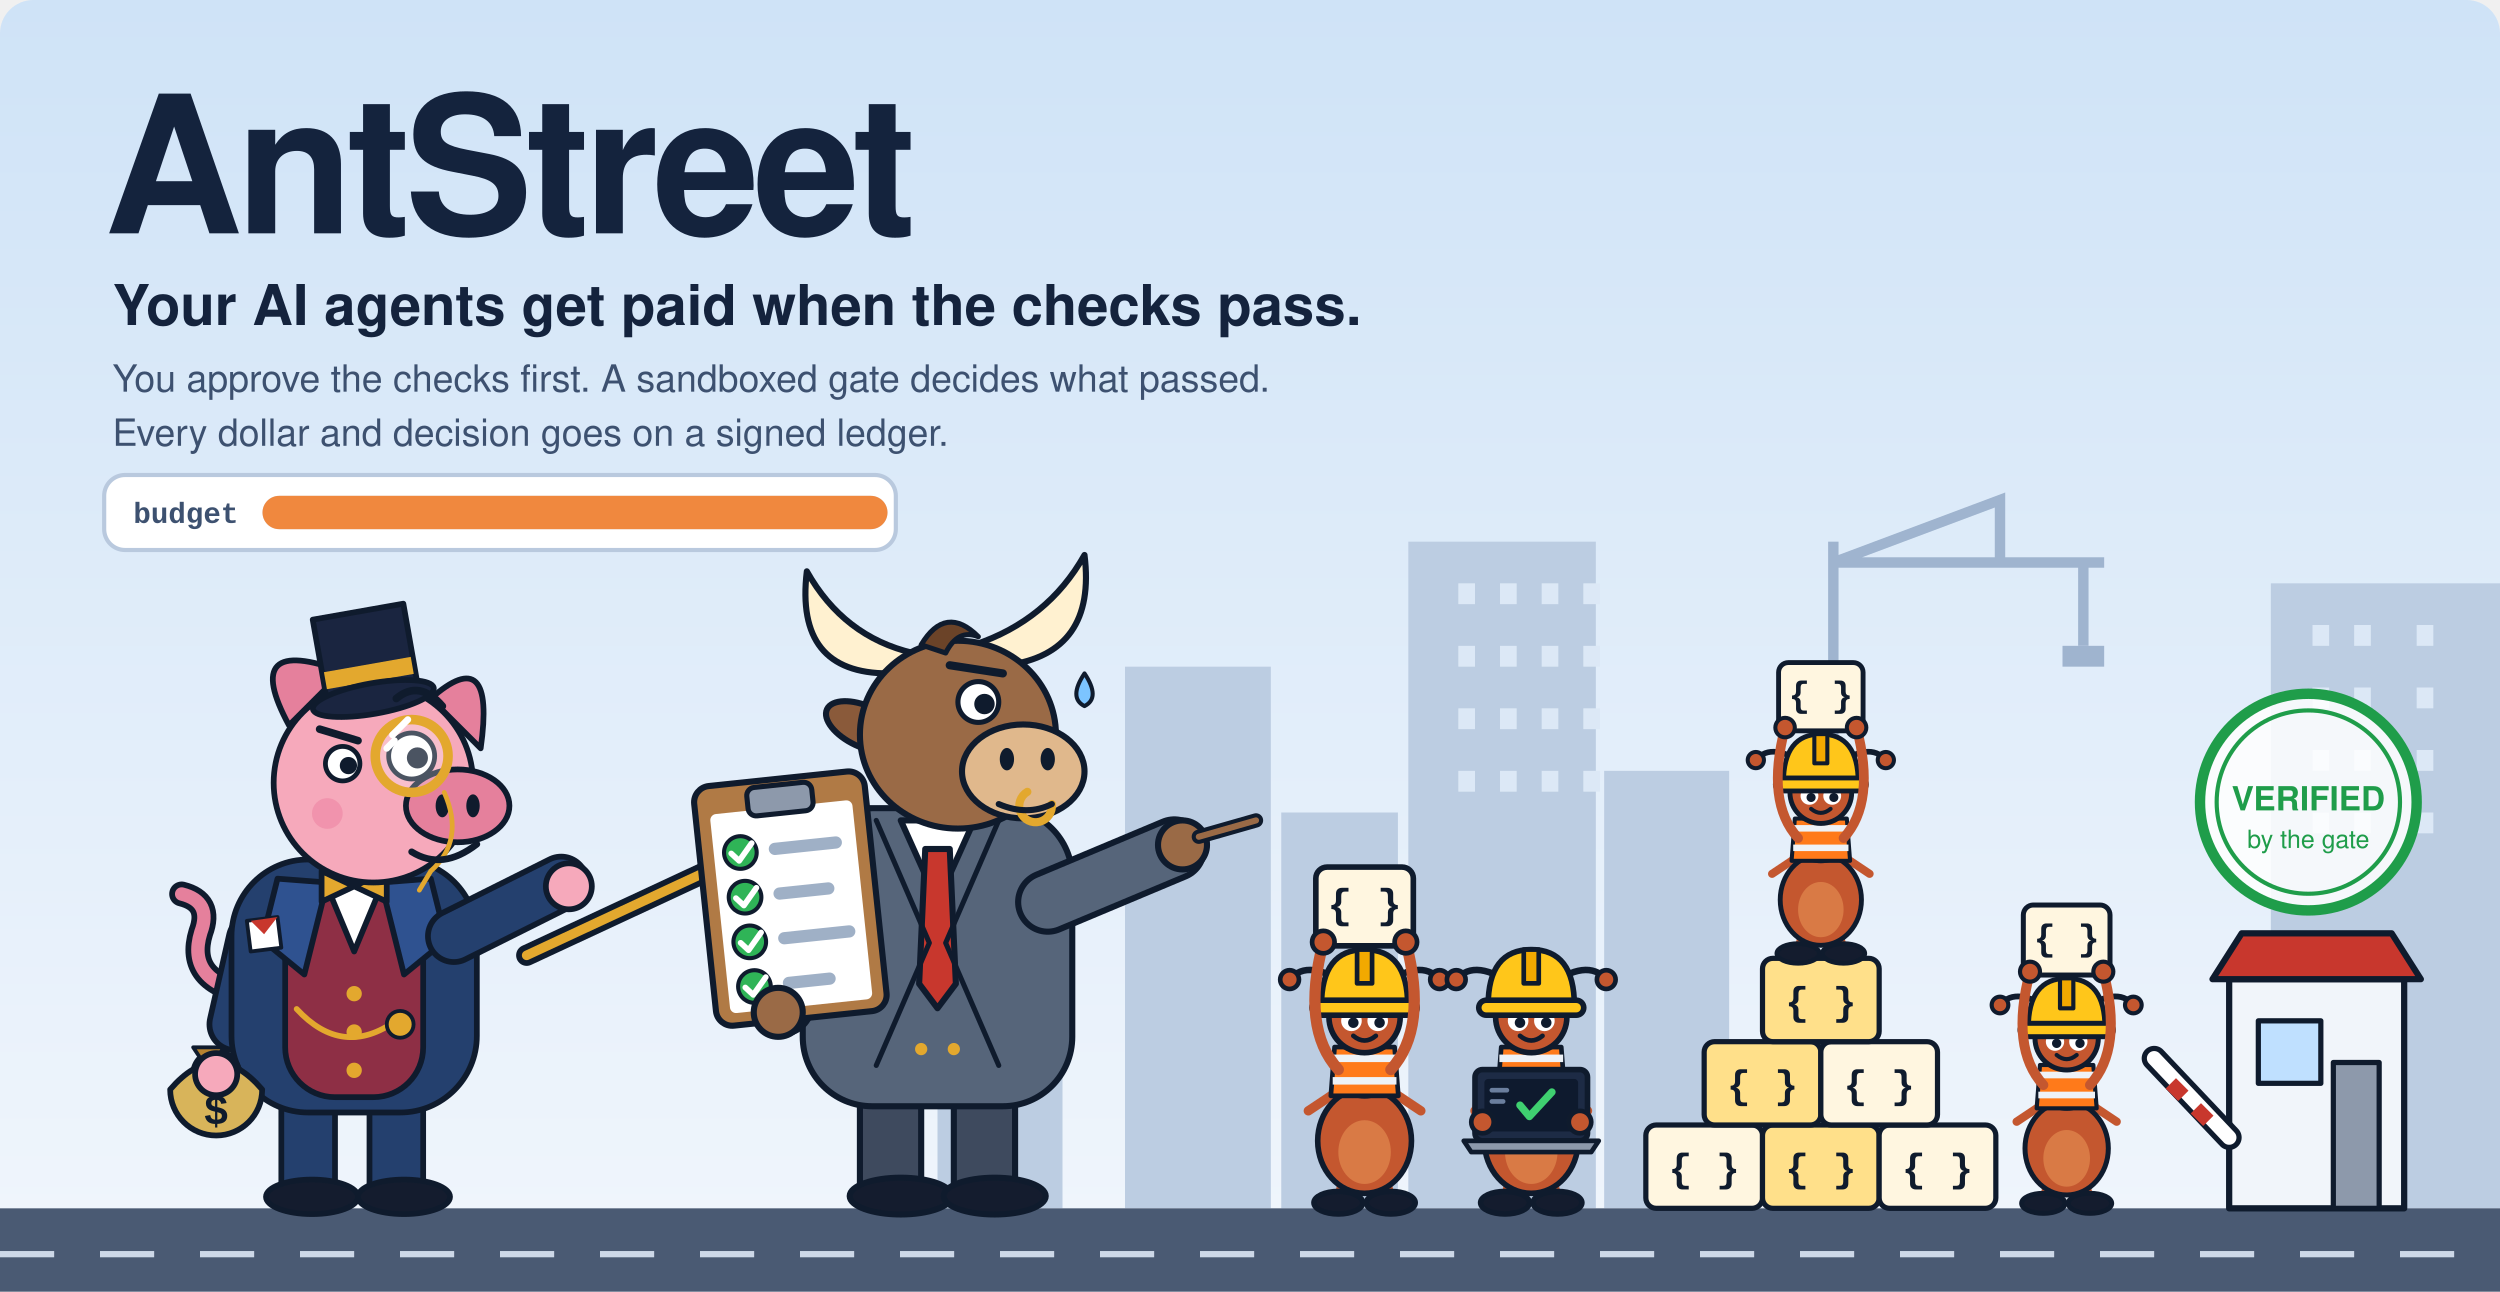
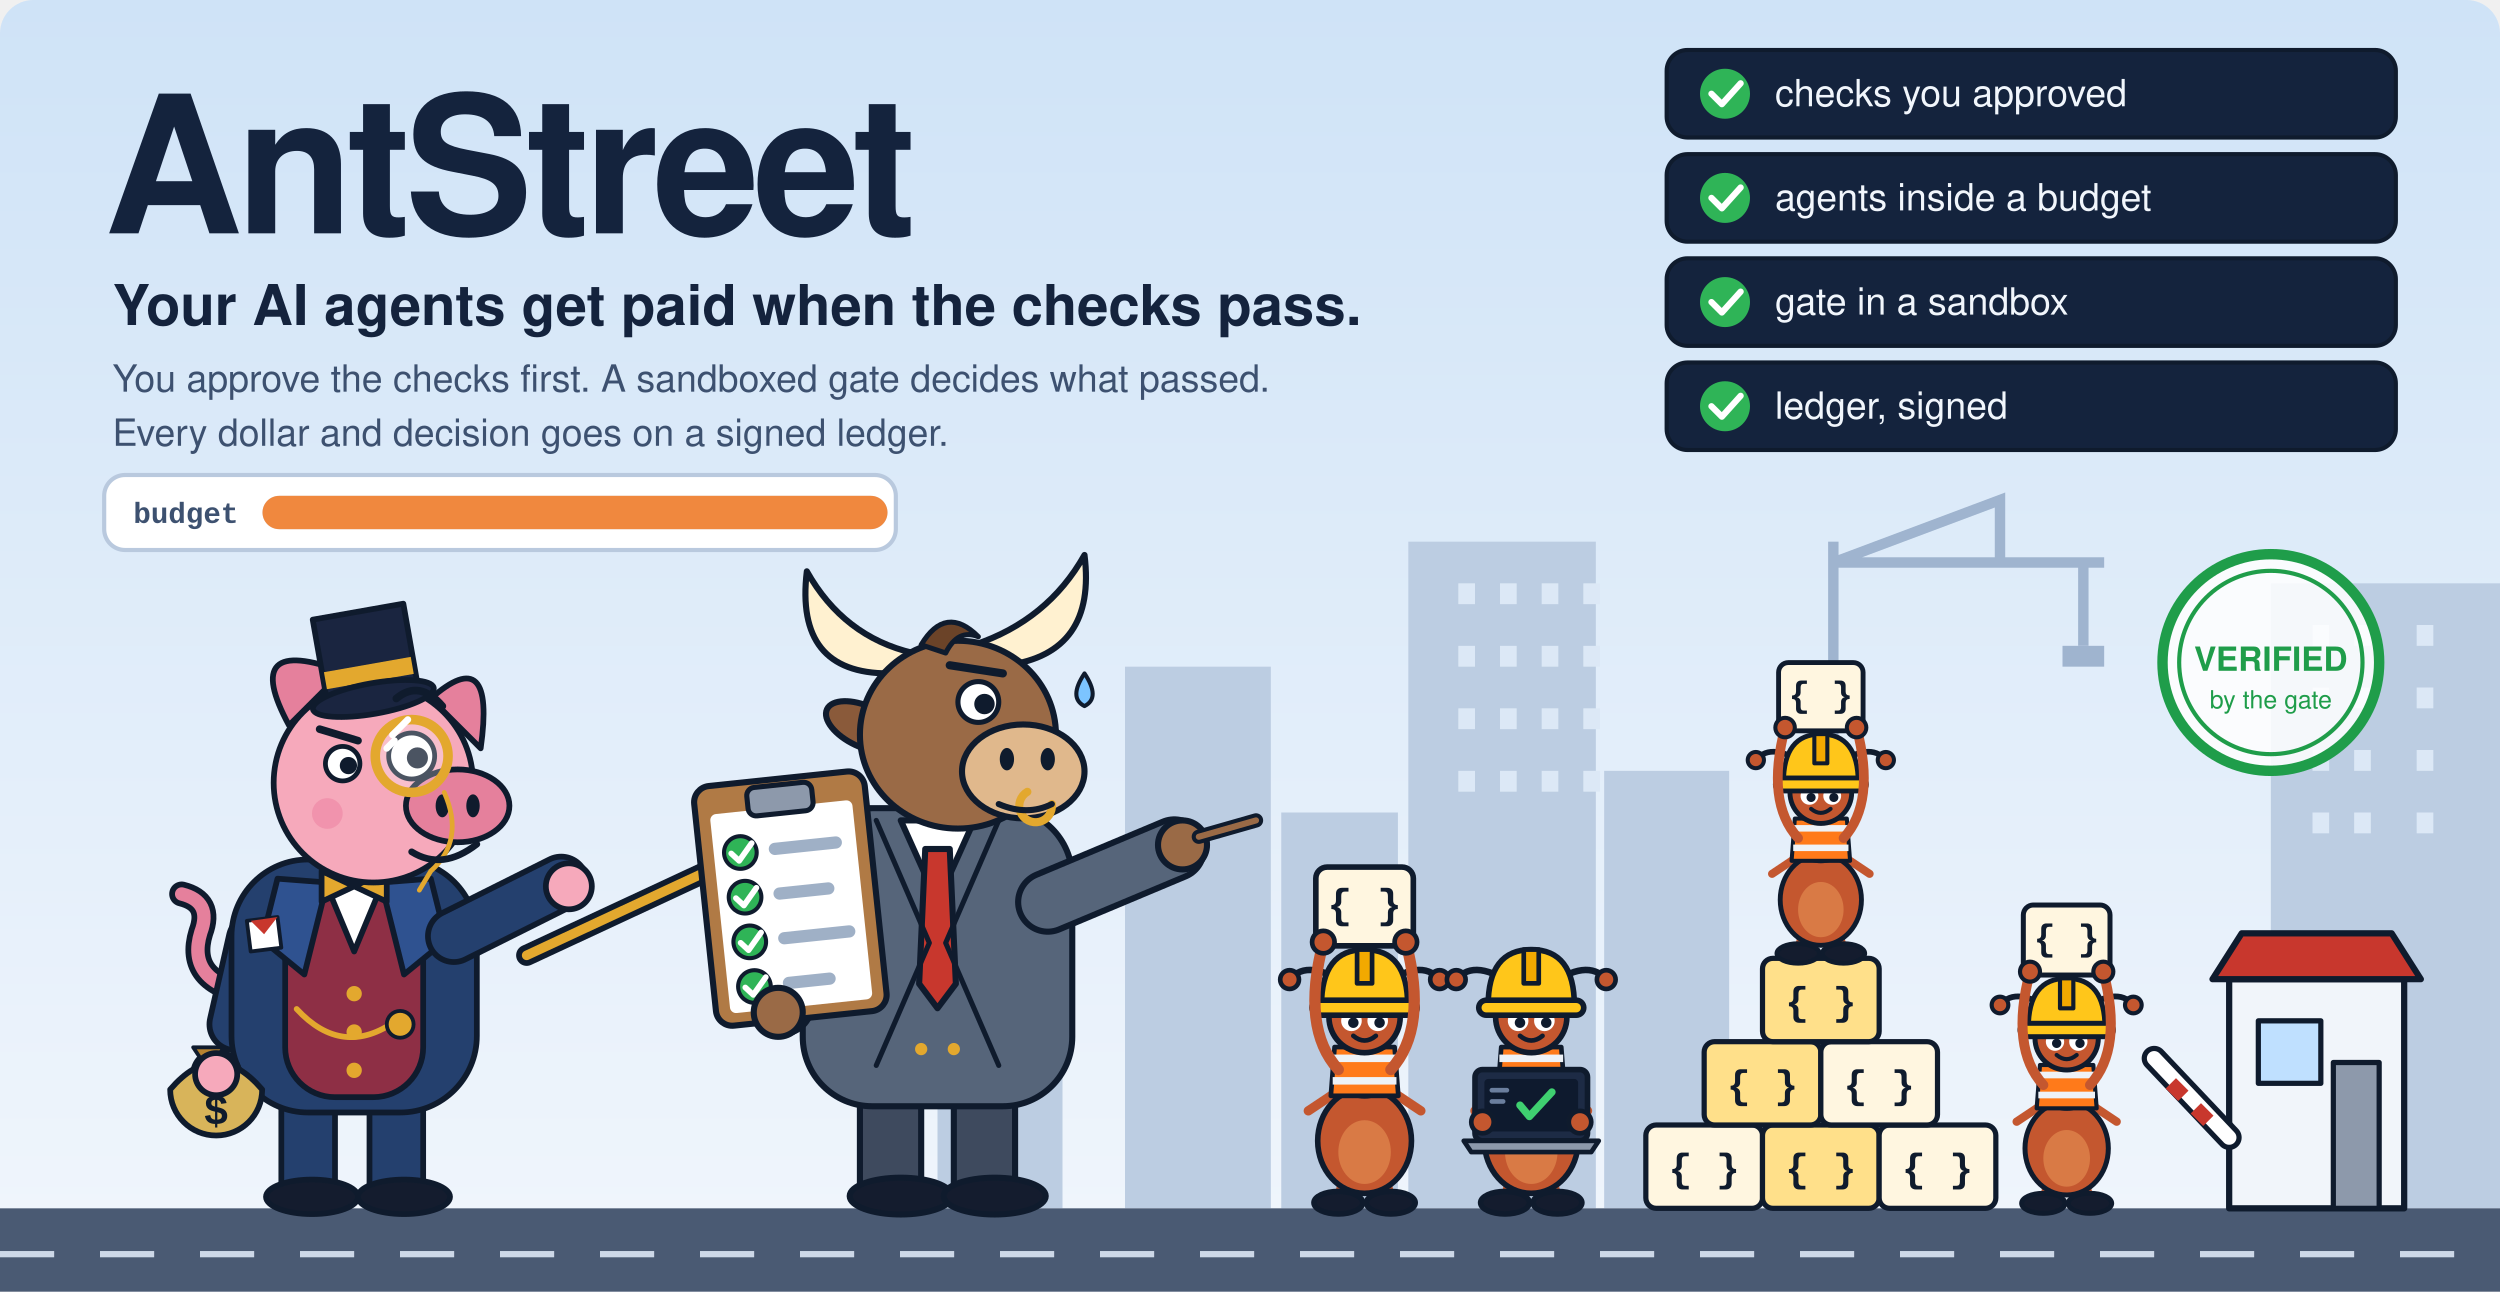
<svg xmlns="http://www.w3.org/2000/svg" viewBox="0 0 1200 620" width="1200" height="620" role="img" aria-label="AntStreet: a pig investor in a three-piece suit directs a bull boss with a clipboard of ticked checks, who directs hard-hat ants building a tower of code blocks toward a VERIFIED gate">
  <style>text{font-family:-apple-system,BlinkMacSystemFont,'Segoe UI',Helvetica,Arial,sans-serif}
.m{font-family:ui-monospace,SFMono-Regular,Menlo,Consolas,'Liberation Mono',monospace;font-weight:700}
.o{stroke:#0f1b2d;stroke-width:3;stroke-linejoin:round;stroke-linecap:round}
.l{fill:none;stroke:#0f1b2d;stroke-width:3;stroke-linecap:round;stroke-linejoin:round}
@keyframes bob{50%{transform:translateY(-6px)}}
.bob{animation:bob 1.6s ease-in-out infinite}.b2{animation-delay:-.5s}.b3{animation-delay:-1s}
@keyframes glint{0%,70%,100%{opacity:0}78%,88%{opacity:1}}
.glint{animation:glint 4s ease-in-out infinite}
@keyframes drain{0%{width:300px}85%,100%{width:96px}}
@keyframes stamp{0%,80%{opacity:0;transform:scale(2.2) rotate(-14deg)}90%,100%{opacity:1;transform:scale(1) rotate(-14deg)}}
.bar{animation:drain 8s ease-in-out infinite alternate}
.seal{transform-box:fill-box;transform-origin:center;animation:stamp 8s ease-out infinite}
@keyframes t0{0%,10%{opacity:0}16%,100%{opacity:1}}.t0{animation:t0 8s infinite}
@keyframes t1{0%,28%{opacity:0}34%,100%{opacity:1}}.t1{animation:t1 8s infinite}
@keyframes t2{0%,46%{opacity:0}52%,100%{opacity:1}}.t2{animation:t2 8s infinite}
@keyframes t3{0%,64%{opacity:0}70%,100%{opacity:1}}.t3{animation:t3 8s infinite}
@media (prefers-reduced-motion:reduce){*{animation:none!important}}</style>
  <defs>
    <linearGradient id="sk" x1="0" y1="0" x2="0" y2="1">
      <stop offset="0" stop-color="#cfe3f7" />
      <stop offset="1" stop-color="#f1f6fc" />
    </linearGradient>
  </defs>
  <rect width="1200" height="620" rx="16" fill="url(#sk)" />
  <rect x="540" y="320" width="70" height="260" fill="#bccde2" />
  <rect x="615" y="390" width="56" height="190" fill="#bccde2" />
  <rect x="676" y="260" width="90" height="320" fill="#bccde2" />
  <rect x="770" y="370" width="60" height="210" fill="#bccde2" />
  <rect x="1090" y="280" width="110" height="300" fill="#bccde2" />
  <rect x="1150" y="340" width="50" height="240" fill="#bccde2" />
  <rect x="450" y="430" width="60" height="150" fill="#bccde2" />
  <rect x="700" y="280" width="8" height="10" fill="#dce8f6" />
  <rect x="700" y="310" width="8" height="10" fill="#dce8f6" />
  <rect x="700" y="340" width="8" height="10" fill="#dce8f6" />
  <rect x="700" y="370" width="8" height="10" fill="#dce8f6" />
  <rect x="720" y="280" width="8" height="10" fill="#dce8f6" />
  <rect x="720" y="310" width="8" height="10" fill="#dce8f6" />
  <rect x="720" y="340" width="8" height="10" fill="#dce8f6" />
  <rect x="720" y="370" width="8" height="10" fill="#dce8f6" />
  <rect x="740" y="280" width="8" height="10" fill="#dce8f6" />
  <rect x="740" y="310" width="8" height="10" fill="#dce8f6" />
  <rect x="740" y="340" width="8" height="10" fill="#dce8f6" />
  <rect x="740" y="370" width="8" height="10" fill="#dce8f6" />
  <rect x="760" y="280" width="8" height="10" fill="#dce8f6" />
  <rect x="760" y="310" width="8" height="10" fill="#dce8f6" />
  <rect x="760" y="340" width="8" height="10" fill="#dce8f6" />
  <rect x="760" y="370" width="8" height="10" fill="#dce8f6" />
  <rect x="1110" y="300" width="8" height="10" fill="#dce8f6" />
  <rect x="1110" y="330" width="8" height="10" fill="#dce8f6" />
  <rect x="1110" y="360" width="8" height="10" fill="#dce8f6" />
  <rect x="1110" y="390" width="8" height="10" fill="#dce8f6" />
  <rect x="1130" y="300" width="8" height="10" fill="#dce8f6" />
  <rect x="1130" y="330" width="8" height="10" fill="#dce8f6" />
  <rect x="1130" y="360" width="8" height="10" fill="#dce8f6" />
  <rect x="1130" y="390" width="8" height="10" fill="#dce8f6" />
  <rect x="1160" y="300" width="8" height="10" fill="#dce8f6" />
  <rect x="1160" y="330" width="8" height="10" fill="#dce8f6" />
  <rect x="1160" y="360" width="8" height="10" fill="#dce8f6" />
  <rect x="1160" y="390" width="8" height="10" fill="#dce8f6" />
  <path d="M880,260 V440 M880,270 H1010 M880,270 L960,240 V270 M1000,270 V310" stroke="#9fb4cf" stroke-width="5" fill="none" />
  <rect x="990" y="310" width="20" height="10" fill="#9fb4cf" />
  <rect x="0" y="580" width="1200" height="40" fill="#4a5a73" />
  <path d="M0,602 H1200" stroke="#cdd8e8" stroke-width="3" stroke-dasharray="26 22" />
  <text x="50" y="112" font-size="92" font-weight="800" fill="#14233d" letter-spacing="-3">AntStreet</text>
  <text x="54" y="156" font-size="27" font-weight="600" fill="#14233d">Your AI agents get paid when the checks pass.</text>
  <text x="54" y="188" font-size="18" fill="#3d5170">You approve the checks first. A sandboxed gate decides what passed.</text>
  <text x="54" y="214" font-size="18" fill="#3d5170">Every dollar and decision goes on a signed ledger.</text>
  <rect x="50" y="228" width="380" height="36" rx="10" fill="#fff" stroke="#b9c9de" stroke-width="2" />
  <text class="m" x="64" y="251" font-size="14" fill="#3d5170">budget</text>
  <rect x="126" y="238" width="300" height="16" rx="8" fill="#dbe5f1" />
  <rect class="bar" x="126" y="238" width="300" height="16" rx="8" fill="#f0883e" />
  <rect class="o" x="790" y="540" width="56" height="40" rx="5" fill="#fff6e0" style="stroke-width:2.500" />
  <text class="m" x="818.0" y="567.0" font-size="19" text-anchor="middle" fill="#0f1b2d">{ }</text>
  <rect class="o" x="846" y="540" width="56" height="40" rx="5" fill="#ffe08a" style="stroke-width:2.500" />
  <text class="m" x="874.0" y="567.0" font-size="19" text-anchor="middle" fill="#0f1b2d">{ }</text>
  <rect class="o" x="902" y="540" width="56" height="40" rx="5" fill="#fff6e0" style="stroke-width:2.500" />
  <text class="m" x="930.0" y="567.0" font-size="19" text-anchor="middle" fill="#0f1b2d">{ }</text>
  <rect class="o" x="818" y="500" width="56" height="40" rx="5" fill="#ffe08a" style="stroke-width:2.500" />
  <text class="m" x="846.0" y="527.0" font-size="19" text-anchor="middle" fill="#0f1b2d">{ }</text>
  <rect class="o" x="874" y="500" width="56" height="40" rx="5" fill="#fff6e0" style="stroke-width:2.500" />
  <text class="m" x="902.0" y="527.0" font-size="19" text-anchor="middle" fill="#0f1b2d">{ }</text>
  <rect class="o" x="846" y="460" width="56" height="40" rx="5" fill="#ffe08a" style="stroke-width:2.500" />
  <text class="m" x="874.0" y="487.0" font-size="19" text-anchor="middle" fill="#0f1b2d">{ }</text>
  <rect class="o" x="1070" y="470" width="84" height="110" fill="#f1f5fa" />
  <path class="o" d="M1062,470 H1162 L1148,448 H1076 Z" fill="#c8372d" />
  <rect class="o" x="1084" y="490" width="30" height="30" fill="#bfe0ff" style="stroke-width:2.500" />
  <rect class="o" x="1120" y="510" width="22" height="70" fill="#8d99ab" style="stroke-width:2.500" />
  <path class="l" d="M1070,546 L1034,508" style="stroke-width:12;stroke:#0f1b2d" />
  <path d="M1070,546 L1034,508" stroke="#fff" stroke-width="7" stroke-linecap="round" />
  <path d="M1060,538 L1054,532 M1048,526 L1042,520" stroke="#c8372d" stroke-width="7" />
+   <rect x="800" y="24" width="350" height="42" rx="10" fill="#14233d" stroke="#0f1b2d" stroke-width="2" />
+   <g class="t0">
+     <circle cx="828" cy="45" r="12" fill="#2fb457" />
+     <path d="M821.500 45 l5 5 l9 -10" stroke="#fff" stroke-width="3" fill="none" stroke-linecap="round" stroke-linejoin="round" />
+   </g>
+   <text x="852" y="51" font-size="18" fill="#f1f6fc">checks you approved</text>
+   <rect x="800" y="74" width="350" height="42" rx="10" fill="#14233d" stroke="#0f1b2d" stroke-width="2" />
+   <g class="t1">
+     <circle cx="828" cy="95" r="12" fill="#2fb457" />
+     <path d="M821.500 95 l5 5 l9 -10" stroke="#fff" stroke-width="3" fill="none" stroke-linecap="round" stroke-linejoin="round" />
+   </g>
+   <text x="852" y="101" font-size="18" fill="#f1f6fc">agents inside a budget</text>
+   <rect x="800" y="124" width="350" height="42" rx="10" fill="#14233d" stroke="#0f1b2d" stroke-width="2" />
+   <g class="t2">
+     <circle cx="828" cy="145" r="12" fill="#2fb457" />
+     <path d="M821.500 145 l5 5 l9 -10" stroke="#fff" stroke-width="3" fill="none" stroke-linecap="round" stroke-linejoin="round" />
+   </g>
+   <text x="852" y="151" font-size="18" fill="#f1f6fc">gate in a sandbox</text>
+   <rect x="800" y="174" width="350" height="42" rx="10" fill="#14233d" stroke="#0f1b2d" stroke-width="2" />
+   <g class="t3">
+     <circle cx="828" cy="195" r="12" fill="#2fb457" />
+     <path d="M821.500 195 l5 5 l9 -10" stroke="#fff" stroke-width="3" fill="none" stroke-linecap="round" stroke-linejoin="round" />
+   </g>
+   <text x="852" y="201" font-size="18" fill="#f1f6fc">ledger, signed</text>
  <g class="seal">
-     <circle cx="1108" cy="385" r="52" fill="#fff" fill-opacity=".85" stroke="#1f9d4a" stroke-width="5" />
-     <circle cx="1108" cy="385" r="44" fill="none" stroke="#1f9d4a" stroke-width="2" />
-     <text x="1108" y="389" text-anchor="middle" font-size="16" font-weight="800" fill="#1f9d4a">VERIFIED</text>
-     <text x="1108" y="407" text-anchor="middle" font-size="12" fill="#1f9d4a">by the gate</text>
+     <circle cx="1090" cy="318" r="52" fill="#fff" fill-opacity=".85" stroke="#1f9d4a" stroke-width="5" />
+     <circle cx="1090" cy="318" r="44" fill="none" stroke="#1f9d4a" stroke-width="2" />
+     <text x="1090" y="322" text-anchor="middle" font-size="16" font-weight="800" fill="#1f9d4a">VERIFIED</text>
+     <text x="1090" y="340" text-anchor="middle" font-size="12" fill="#1f9d4a">by the gate</text>
  </g>
  <g transform="translate(170,580) scale(0.92)">
    <g>
      <path class="l" d="M-54,-112 q-34,-6 -26,-32 q6,-16 -10,-20" style="stroke-width:13;stroke:#0f1b2d" />
      <path class="l" d="M-54,-112 q-34,-6 -26,-32 q6,-16 -10,-20" style="stroke-width:7;stroke:#e5809c" />
      <rect class="o" x="-38" y="-62" width="28" height="54" fill="#24406e" />
      <rect class="o" x="8" y="-62" width="28" height="54" fill="#24406e" />
      <ellipse class="o" cx="-22" cy="-6" rx="24" ry="9" fill="#141c2e" />
      <ellipse class="o" cx="26" cy="-6" rx="24" ry="9" fill="#141c2e" />
      <path class="l" d="M-52,-140 L-62,-96" style="stroke-width:30;stroke:#0f1b2d" />
      <path class="l" d="M-52,-140 L-62,-96" style="stroke-width:24;stroke:#24406e" />
      <rect class="o" x="-64" y="-182" width="128" height="132" rx="40" fill="#24406e" />
      <rect class="o" x="-36" y="-170" width="72" height="112" rx="26" fill="#8e2f45" />
      <path class="o" d="M-15,-170 L0,-134 L15,-170 Z" fill="#fff" />
      <path class="o" d="M-40,-172 L-14,-170 L-26,-122 L-48,-140 Z" fill="#2f5290" />
      <path class="o" d="M40,-172 L14,-170 L26,-122 L48,-140 Z" fill="#2f5290" />
      <path class="o" d="M-17,-176 L0,-168 L-17,-160 Z M17,-176 L0,-168 L17,-160 Z" fill="#e3a82e" />
      <circle cx="0" cy="-112" r="4" fill="#e3a82e" />
      <circle cx="0" cy="-92" r="4" fill="#e3a82e" />
      <circle cx="0" cy="-72" r="4" fill="#e3a82e" />
      <path class="l" d="M-30,-104 Q-6,-78 22,-98" style="stroke-width:3;stroke:#e3a82e" />
      <circle class="o" cx="24" cy="-96" r="7" fill="#e3a82e" style="stroke-width:2" />
      <path class="o" d="M-56,-150 L-40,-152 L-38,-136 L-54,-134 Z" fill="#fff" style="stroke-width:2" />
      <path d="M-54,-150 L-47,-143 L-40,-152 Z" fill="#c8372d" />
      <circle class="o" cx="-72" cy="-70" r="12" fill="#f6a9bb" />
      <path class="o" d="M-96,-62 a24,24 0 1 0 48,0 q-12,-14 -24,-14 q-12,0 -24,14 Z" fill="#d8b45a" />
      <path class="o" d="M-84,-84 l8,12 l8,-12 Z" fill="#b5822f" style="stroke-width:2" />
      <text class="m" x="-72" y="-44" font-size="22" text-anchor="middle" fill="#0f1b2d">$</text>
      <circle class="o" cx="-72" cy="-70" r="11" fill="#f6a9bb" />
      <path class="l" d="M52,-142 L108,-170" style="stroke-width:30;stroke:#0f1b2d" />
      <path class="l" d="M52,-142 L108,-170" style="stroke-width:24;stroke:#24406e" />
      <path class="l" d="M90,-132 L206,-186" style="stroke-width:10;stroke:#0f1b2d" />
      <path class="l" d="M90,-132 L206,-186" style="stroke-width:11;stroke:#0f1b2d" />
      <path class="l" d="M90,-132 L206,-186" style="stroke-width:5;stroke:#e3a82e" />
      <circle class="o" cx="206" cy="-186" r="6" fill="#e3a82e" />
      <circle class="o" cx="112" cy="-168" r="12" fill="#f6a9bb" />
      <path class="o" d="M-34,-252 Q-60,-300 -6,-280 Z" fill="#e5809c" />
      <path class="o" d="M40,-266 Q74,-296 66,-240 Z" fill="#e5809c" />
      <circle class="o" cx="10" cy="-222" r="52" fill="#f6a9bb" />
      <g transform="rotate(-10 10 -266)">
        <rect class="o" x="-14" y="-312" width="48" height="46" fill="#1a2540" />
        <rect x="-13" y="-284" width="46" height="9" fill="#e3a82e" />
        <ellipse class="o" cx="10" cy="-266" rx="32" ry="8" fill="#1a2540" />
      </g>
      <ellipse class="o" cx="54" cy="-210" rx="27" ry="19" fill="#e5809c" />
      <ellipse cx="46" cy="-210" rx="3.5" ry="6" fill="#0f1b2d" />
      <ellipse cx="62" cy="-210" rx="3.5" ry="6" fill="#0f1b2d" />
      <circle class="o" cx="-6" cy="-232" r="9" fill="#fff" style="stroke-width:2.5" />
      <circle cx="-3" cy="-231" r="4.5" fill="#0f1b2d" />
      <circle class="o" cx="30" cy="-236" r="12" fill="#fff" style="stroke-width:2.5" />
      <circle cx="33" cy="-235" r="5.5" fill="#0f1b2d" />
      <circle cx="30" cy="-236" r="19" fill="#fff" fill-opacity=".25" stroke="#e3a82e" stroke-width="5" />
      <g class="glint">
        <path d="M20,-247 L28,-255 M17,-240 L21,-244" stroke="#fff" stroke-width="3.5" stroke-linecap="round" />
      </g>
      <path class="l" d="M-18,-250 L2,-244" style="stroke-width:4" />
      <path class="l" d="M22,-266 Q34,-276 46,-262" style="stroke-width:4" />
      <path class="l" d="M47,-217 Q58,-192 40,-176 L34,-166" style="stroke-width:2.5;stroke:#e3a82e" />
      <path class="l" d="M30,-186 Q46,-176 64,-190" style="stroke-width:3.5" />
      <circle cx="-14" cy="-206" r="8" fill="#ef8aa6" opacity=".7" />
    </g>
  </g>
  <g transform="translate(450,580) scale(0.98)">
    <g>
      <rect class="o" x="-38" y="-62" width="30" height="54" fill="#3e4a5e" />
      <rect class="o" x="8" y="-62" width="30" height="54" fill="#3e4a5e" />
      <ellipse class="o" cx="-18" cy="-6" rx="25" ry="9" fill="#141c2e" />
      <ellipse class="o" cx="28" cy="-6" rx="25" ry="9" fill="#141c2e" />
      <rect class="o" x="-66" y="-196" width="132" height="146" rx="34" fill="#56657a" />
      <path class="o" d="M-18,-190 L0,-150 L18,-190 Z" fill="#fff" />
      <path class="o" d="M-6,-176 L6,-176 L9,-110 L0,-98 L-9,-110 Z" fill="#c8372d" />
      <path class="l" d="M-30,-190 L-4,-130 L-30,-70 M30,-190 L4,-130 L30,-70" style="stroke-width:2.500" />
      <circle cx="-8" cy="-78" r="3" fill="#e3a82e" />
      <circle cx="8" cy="-78" r="3" fill="#e3a82e" />
      <path class="l" d="M-56,-152 L-76,-100" style="stroke-width:32;stroke:#0f1b2d" />
      <path class="l" d="M-56,-152 L-76,-100" style="stroke-width:26;stroke:#56657a" />
      <g transform="translate(-120,-206)">
        <g transform="rotate(-6)">
          <rect class="o" x="0" y="0" width="84" height="118" rx="8" fill="#b07a45" />
          <rect x="7" y="14" width="70" height="98" rx="3" fill="#fff" />
          <rect class="o" x="26" y="3" width="32" height="14" rx="4" fill="#8d99ab" style="stroke-width:2.500" />
          <g class="t0">
            <circle class="o" cx="20" cy="34" r="8" fill="#2fb457" style="stroke-width:2" />
            <path d="M15.500 34 l3.500 4 l7 -8" stroke="#fff" stroke-width="2.800" fill="none" stroke-linecap="round" stroke-linejoin="round" />
          </g>
          <rect x="34" y="31" width="36" height="6" rx="3" fill="#9fb0c6" />
          <g class="t1">
            <circle class="o" cx="20" cy="56" r="8" fill="#2fb457" style="stroke-width:2" />
            <path d="M15.500 56 l3.500 4 l7 -8" stroke="#fff" stroke-width="2.800" fill="none" stroke-linecap="round" stroke-linejoin="round" />
          </g>
          <rect x="34" y="53" width="30" height="6" rx="3" fill="#9fb0c6" />
          <g class="t2">
            <circle class="o" cx="20" cy="78" r="8" fill="#2fb457" style="stroke-width:2" />
            <path d="M15.500 78 l3.500 4 l7 -8" stroke="#fff" stroke-width="2.800" fill="none" stroke-linecap="round" stroke-linejoin="round" />
          </g>
          <rect x="34" y="75" width="38" height="6" rx="3" fill="#9fb0c6" />
          <g class="t3">
            <circle class="o" cx="20" cy="100" r="8" fill="#2fb457" style="stroke-width:2" />
            <path d="M15.500 100 l3.500 4 l7 -8" stroke="#fff" stroke-width="2.800" fill="none" stroke-linecap="round" stroke-linejoin="round" />
          </g>
          <rect x="34" y="97" width="26" height="6" rx="3" fill="#9fb0c6" />
        </g>
      </g>
      <circle class="o" cx="-78" cy="-96" r="12" fill="#9a6a46" />
      <path class="l" d="M54,-150 L116,-176" style="stroke-width:32;stroke:#0f1b2d" />
      <path class="l" d="M54,-150 L116,-176" style="stroke-width:26;stroke:#56657a" />
      <circle class="o" cx="120" cy="-178" r="12" fill="#9a6a46" />
      <path class="l" d="M128,-182 L156,-190" style="stroke-width:7" />
      <path class="l" d="M128,-182 L156,-190" style="stroke-width:3;stroke:#9a6a46" />
      <path class="o" d="M-24,-262 Q-70,-262 -64,-312 Q-46,-280 -12,-272 Z" fill="#fff1d0" />
      <path class="o" d="M34,-266 Q78,-272 72,-320 Q54,-288 18,-276 Z" fill="#fff1d0" />
      <ellipse class="o" cx="-36" cy="-236" rx="20" ry="10" transform="rotate(25 -36 -236)" fill="#8a5a3a" />
      <ellipse class="o" cx="10" cy="-232" rx="48" ry="46" fill="#9a6a46" />
      <path class="o" d="M-8,-276 Q4,-296 20,-280 Q10,-284 4,-272 Z" fill="#6b4328" style="stroke-width:2.500" />
      <ellipse class="o" cx="42" cy="-214" rx="30" ry="23" fill="#e0b88c" />
      <ellipse cx="34" cy="-220" rx="3.500" ry="5.500" fill="#0f1b2d" />
      <ellipse cx="54" cy="-220" rx="3.500" ry="5.500" fill="#0f1b2d" />
      <path class="l" d="M44,-204 a8,8 0 1 0 12,6" style="stroke-width:4;stroke:#e3a82e" />
      <circle class="o" cx="20" cy="-248" r="10" fill="#fff" style="stroke-width:2.500" />
      <circle cx="23" cy="-247" r="5" fill="#0f1b2d" />
      <path class="l" d="M6,-266 L32,-262" style="stroke-width:4" />
      <path class="l" d="M30,-198 Q44,-192 56,-198" style="stroke-width:3" />
      <path class="o" d="M72,-262 q-8,12 0,16 q8,-4 0,-16 Z" fill="#7cc4ff" style="stroke-width:2" />
    </g>
  </g>
  <g transform="translate(655,580) scale(0.9)">
    <g class="bob">
      <g>
        <path class="l" d="M-8,-118 Q-30,-134 -40,-122 M8,-118 Q30,-134 40,-122" style="stroke-width:3.500" />
        <circle class="o" cx="-40" cy="-122" r="5" fill="#c4572f" style="stroke-width:2.500" />
        <circle class="o" cx="40" cy="-122" r="5" fill="#c4572f" style="stroke-width:2.500" />
        <path class="l" d="M-10,-14 L-14,0 M10,-14 L14,0" style="stroke-width:8;stroke:#c4572f" />
        <ellipse class="o" cx="-14" cy="-3" rx="13" ry="6" fill="#141c2e" />
        <ellipse class="o" cx="14" cy="-3" rx="13" ry="6" fill="#141c2e" />
        <path class="l" d="M-12,-64 L-30,-52 M12,-64 L30,-52" style="stroke-width:5;stroke:#c4572f" />
        <ellipse class="o" cx="0" cy="-36" rx="25" ry="28" fill="#c4572f" />
        <ellipse cx="0" cy="-30" rx="14" ry="17" fill="#d97a45" />
        <ellipse class="o" cx="0" cy="-74" rx="15" ry="14" fill="#c4572f" />
        <path class="o" d="M-16,-86 L16,-86 L18,-60 L-18,-60 Z" fill="#ff7a1a" style="stroke-width:2.500" />
        <path d="M-17,-80 H17 M-17,-68 H17" stroke="#eef2f7" stroke-width="4" />
        <circle class="o" cx="0" cy="-102" r="19" fill="#c4572f" />
        <circle cx="-7" cy="-100" r="5.500" fill="#fff" />
        <circle cx="7" cy="-100" r="5.500" fill="#fff" />
        <circle cx="-6" cy="-99" r="2.800" fill="#0f1b2d" />
        <circle cx="8" cy="-99" r="2.800" fill="#0f1b2d" />
        <path class="l" d="M-6,-92 Q0,-87 6,-92" style="stroke-width:2.500" />
        <path class="o" d="M-23,-108 Q-23,-138 0,-138 Q23,-138 23,-108 Z" fill="#ffc61a" />
        <rect class="o" x="-4" y="-138" width="8" height="18" fill="#f2a900" style="stroke-width:2.500" />
        <rect class="o" x="-28" y="-111" width="56" height="8" rx="4" fill="#ffc61a" />
      </g>
      <path class="l" d="M-14,-74 Q-34,-96 -22,-142 M14,-74 Q34,-96 22,-142" style="stroke-width:6;stroke:#c4572f" />
      <rect class="o" x="-26" y="-182" width="52" height="42" rx="6" fill="#fff6e0" />
      <text class="m" x="0" y="-155" font-size="22" text-anchor="middle" fill="#0f1b2d">{ }</text>
      <circle class="o" cx="-22" cy="-142" r="6" fill="#c4572f" style="stroke-width:2.500" />
      <circle class="o" cx="22" cy="-142" r="6" fill="#c4572f" style="stroke-width:2.500" />
    </g>
  </g>
  <g transform="translate(735,580) scale(0.9)">
    <g class="bob b2">
      <g>
        <path class="l" d="M-8,-118 Q-30,-134 -40,-122 M8,-118 Q30,-134 40,-122" style="stroke-width:3.500" />
        <circle class="o" cx="-40" cy="-122" r="5" fill="#c4572f" style="stroke-width:2.500" />
        <circle class="o" cx="40" cy="-122" r="5" fill="#c4572f" style="stroke-width:2.500" />
        <path class="l" d="M-10,-14 L-14,0 M10,-14 L14,0" style="stroke-width:8;stroke:#c4572f" />
        <ellipse class="o" cx="-14" cy="-3" rx="13" ry="6" fill="#141c2e" />
        <ellipse class="o" cx="14" cy="-3" rx="13" ry="6" fill="#141c2e" />
        <path class="l" d="M-12,-64 L-30,-52 M12,-64 L30,-52" style="stroke-width:5;stroke:#c4572f" />
        <ellipse class="o" cx="0" cy="-36" rx="25" ry="28" fill="#c4572f" />
        <ellipse cx="0" cy="-30" rx="14" ry="17" fill="#d97a45" />
        <ellipse class="o" cx="0" cy="-74" rx="15" ry="14" fill="#c4572f" />
        <path class="o" d="M-16,-86 L16,-86 L18,-60 L-18,-60 Z" fill="#ff7a1a" style="stroke-width:2.500" />
        <path d="M-17,-80 H17 M-17,-68 H17" stroke="#eef2f7" stroke-width="4" />
        <circle class="o" cx="0" cy="-102" r="19" fill="#c4572f" />
        <circle cx="-7" cy="-100" r="5.500" fill="#fff" />
        <circle cx="7" cy="-100" r="5.500" fill="#fff" />
        <circle cx="-6" cy="-99" r="2.800" fill="#0f1b2d" />
        <circle cx="8" cy="-99" r="2.800" fill="#0f1b2d" />
        <path class="l" d="M-6,-92 Q0,-87 6,-92" style="stroke-width:2.500" />
        <path class="o" d="M-23,-108 Q-23,-138 0,-138 Q23,-138 23,-108 Z" fill="#ffc61a" />
        <rect class="o" x="-4" y="-138" width="8" height="18" fill="#f2a900" style="stroke-width:2.500" />
        <rect class="o" x="-28" y="-111" width="56" height="8" rx="4" fill="#ffc61a" />
      </g>
      <path class="l" d="M-14,-72 Q-34,-60 -26,-46 M14,-72 Q34,-60 26,-46" style="stroke-width:6;stroke:#c4572f" />
      <rect class="o" x="-30" y="-74" width="60" height="38" rx="4" fill="#1d2b45" />
      <rect x="-25" y="-69" width="50" height="28" rx="2" fill="#0e1a2e" />
      <path class="l" d="M-6,-55 l5,6 l12,-13" style="stroke-width:4;stroke:#3fd070" />
      <path d="M-21,-63 h8 M-21,-57 h6" stroke="#6b7f9e" stroke-width="2.500" stroke-linecap="round" />
      <path class="o" d="M-36,-36 H36 L32,-30 H-32 Z" fill="#8d99ab" style="stroke-width:2.500" />
      <circle class="o" cx="-26" cy="-46" r="6" fill="#c4572f" style="stroke-width:2.500" />
      <circle class="o" cx="26" cy="-46" r="6" fill="#c4572f" style="stroke-width:2.500" />
    </g>
  </g>
  <g transform="translate(874,460) scale(0.78)">
    <g class="bob b3">
      <g>
        <path class="l" d="M-8,-118 Q-30,-134 -40,-122 M8,-118 Q30,-134 40,-122" style="stroke-width:3.500" />
        <circle class="o" cx="-40" cy="-122" r="5" fill="#c4572f" style="stroke-width:2.500" />
        <circle class="o" cx="40" cy="-122" r="5" fill="#c4572f" style="stroke-width:2.500" />
        <path class="l" d="M-10,-14 L-14,0 M10,-14 L14,0" style="stroke-width:8;stroke:#c4572f" />
        <ellipse class="o" cx="-14" cy="-3" rx="13" ry="6" fill="#141c2e" />
        <ellipse class="o" cx="14" cy="-3" rx="13" ry="6" fill="#141c2e" />
        <path class="l" d="M-12,-64 L-30,-52 M12,-64 L30,-52" style="stroke-width:5;stroke:#c4572f" />
        <ellipse class="o" cx="0" cy="-36" rx="25" ry="28" fill="#c4572f" />
        <ellipse cx="0" cy="-30" rx="14" ry="17" fill="#d97a45" />
        <ellipse class="o" cx="0" cy="-74" rx="15" ry="14" fill="#c4572f" />
        <path class="o" d="M-16,-86 L16,-86 L18,-60 L-18,-60 Z" fill="#ff7a1a" style="stroke-width:2.500" />
        <path d="M-17,-80 H17 M-17,-68 H17" stroke="#eef2f7" stroke-width="4" />
        <circle class="o" cx="0" cy="-102" r="19" fill="#c4572f" />
        <circle cx="-7" cy="-100" r="5.500" fill="#fff" />
        <circle cx="7" cy="-100" r="5.500" fill="#fff" />
        <circle cx="-6" cy="-99" r="2.800" fill="#0f1b2d" />
        <circle cx="8" cy="-99" r="2.800" fill="#0f1b2d" />
        <path class="l" d="M-6,-92 Q0,-87 6,-92" style="stroke-width:2.500" />
        <path class="o" d="M-23,-108 Q-23,-138 0,-138 Q23,-138 23,-108 Z" fill="#ffc61a" />
        <rect class="o" x="-4" y="-138" width="8" height="18" fill="#f2a900" style="stroke-width:2.500" />
        <rect class="o" x="-28" y="-111" width="56" height="8" rx="4" fill="#ffc61a" />
      </g>
      <path class="l" d="M-14,-74 Q-34,-96 -22,-142 M14,-74 Q34,-96 22,-142" style="stroke-width:6;stroke:#c4572f" />
      <rect class="o" x="-26" y="-182" width="52" height="42" rx="6" fill="#fff6e0" />
      <text class="m" x="0" y="-155" font-size="22" text-anchor="middle" fill="#0f1b2d">{ }</text>
      <circle class="o" cx="-22" cy="-142" r="6" fill="#c4572f" style="stroke-width:2.500" />
      <circle class="o" cx="22" cy="-142" r="6" fill="#c4572f" style="stroke-width:2.500" />
    </g>
  </g>
  <g transform="translate(992,580) scale(0.8)">
    <g class="bob b2">
      <g>
        <path class="l" d="M-8,-118 Q-30,-134 -40,-122 M8,-118 Q30,-134 40,-122" style="stroke-width:3.500" />
        <circle class="o" cx="-40" cy="-122" r="5" fill="#c4572f" style="stroke-width:2.500" />
        <circle class="o" cx="40" cy="-122" r="5" fill="#c4572f" style="stroke-width:2.500" />
        <path class="l" d="M-10,-14 L-14,0 M10,-14 L14,0" style="stroke-width:8;stroke:#c4572f" />
        <ellipse class="o" cx="-14" cy="-3" rx="13" ry="6" fill="#141c2e" />
        <ellipse class="o" cx="14" cy="-3" rx="13" ry="6" fill="#141c2e" />
        <path class="l" d="M-12,-64 L-30,-52 M12,-64 L30,-52" style="stroke-width:5;stroke:#c4572f" />
        <ellipse class="o" cx="0" cy="-36" rx="25" ry="28" fill="#c4572f" />
        <ellipse cx="0" cy="-30" rx="14" ry="17" fill="#d97a45" />
        <ellipse class="o" cx="0" cy="-74" rx="15" ry="14" fill="#c4572f" />
        <path class="o" d="M-16,-86 L16,-86 L18,-60 L-18,-60 Z" fill="#ff7a1a" style="stroke-width:2.500" />
        <path d="M-17,-80 H17 M-17,-68 H17" stroke="#eef2f7" stroke-width="4" />
        <circle class="o" cx="0" cy="-102" r="19" fill="#c4572f" />
        <circle cx="-7" cy="-100" r="5.500" fill="#fff" />
        <circle cx="7" cy="-100" r="5.500" fill="#fff" />
        <circle cx="-6" cy="-99" r="2.800" fill="#0f1b2d" />
        <circle cx="8" cy="-99" r="2.800" fill="#0f1b2d" />
        <path class="l" d="M-6,-92 Q0,-87 6,-92" style="stroke-width:2.500" />
        <path class="o" d="M-23,-108 Q-23,-138 0,-138 Q23,-138 23,-108 Z" fill="#ffc61a" />
        <rect class="o" x="-4" y="-138" width="8" height="18" fill="#f2a900" style="stroke-width:2.500" />
        <rect class="o" x="-28" y="-111" width="56" height="8" rx="4" fill="#ffc61a" />
      </g>
      <path class="l" d="M-14,-74 Q-34,-96 -22,-142 M14,-74 Q34,-96 22,-142" style="stroke-width:6;stroke:#c4572f" />
      <rect class="o" x="-26" y="-182" width="52" height="42" rx="6" fill="#fff6e0" />
      <text class="m" x="0" y="-155" font-size="22" text-anchor="middle" fill="#0f1b2d">{ }</text>
      <circle class="o" cx="-22" cy="-142" r="6" fill="#c4572f" style="stroke-width:2.500" />
      <circle class="o" cx="22" cy="-142" r="6" fill="#c4572f" style="stroke-width:2.500" />
    </g>
  </g>
</svg>
